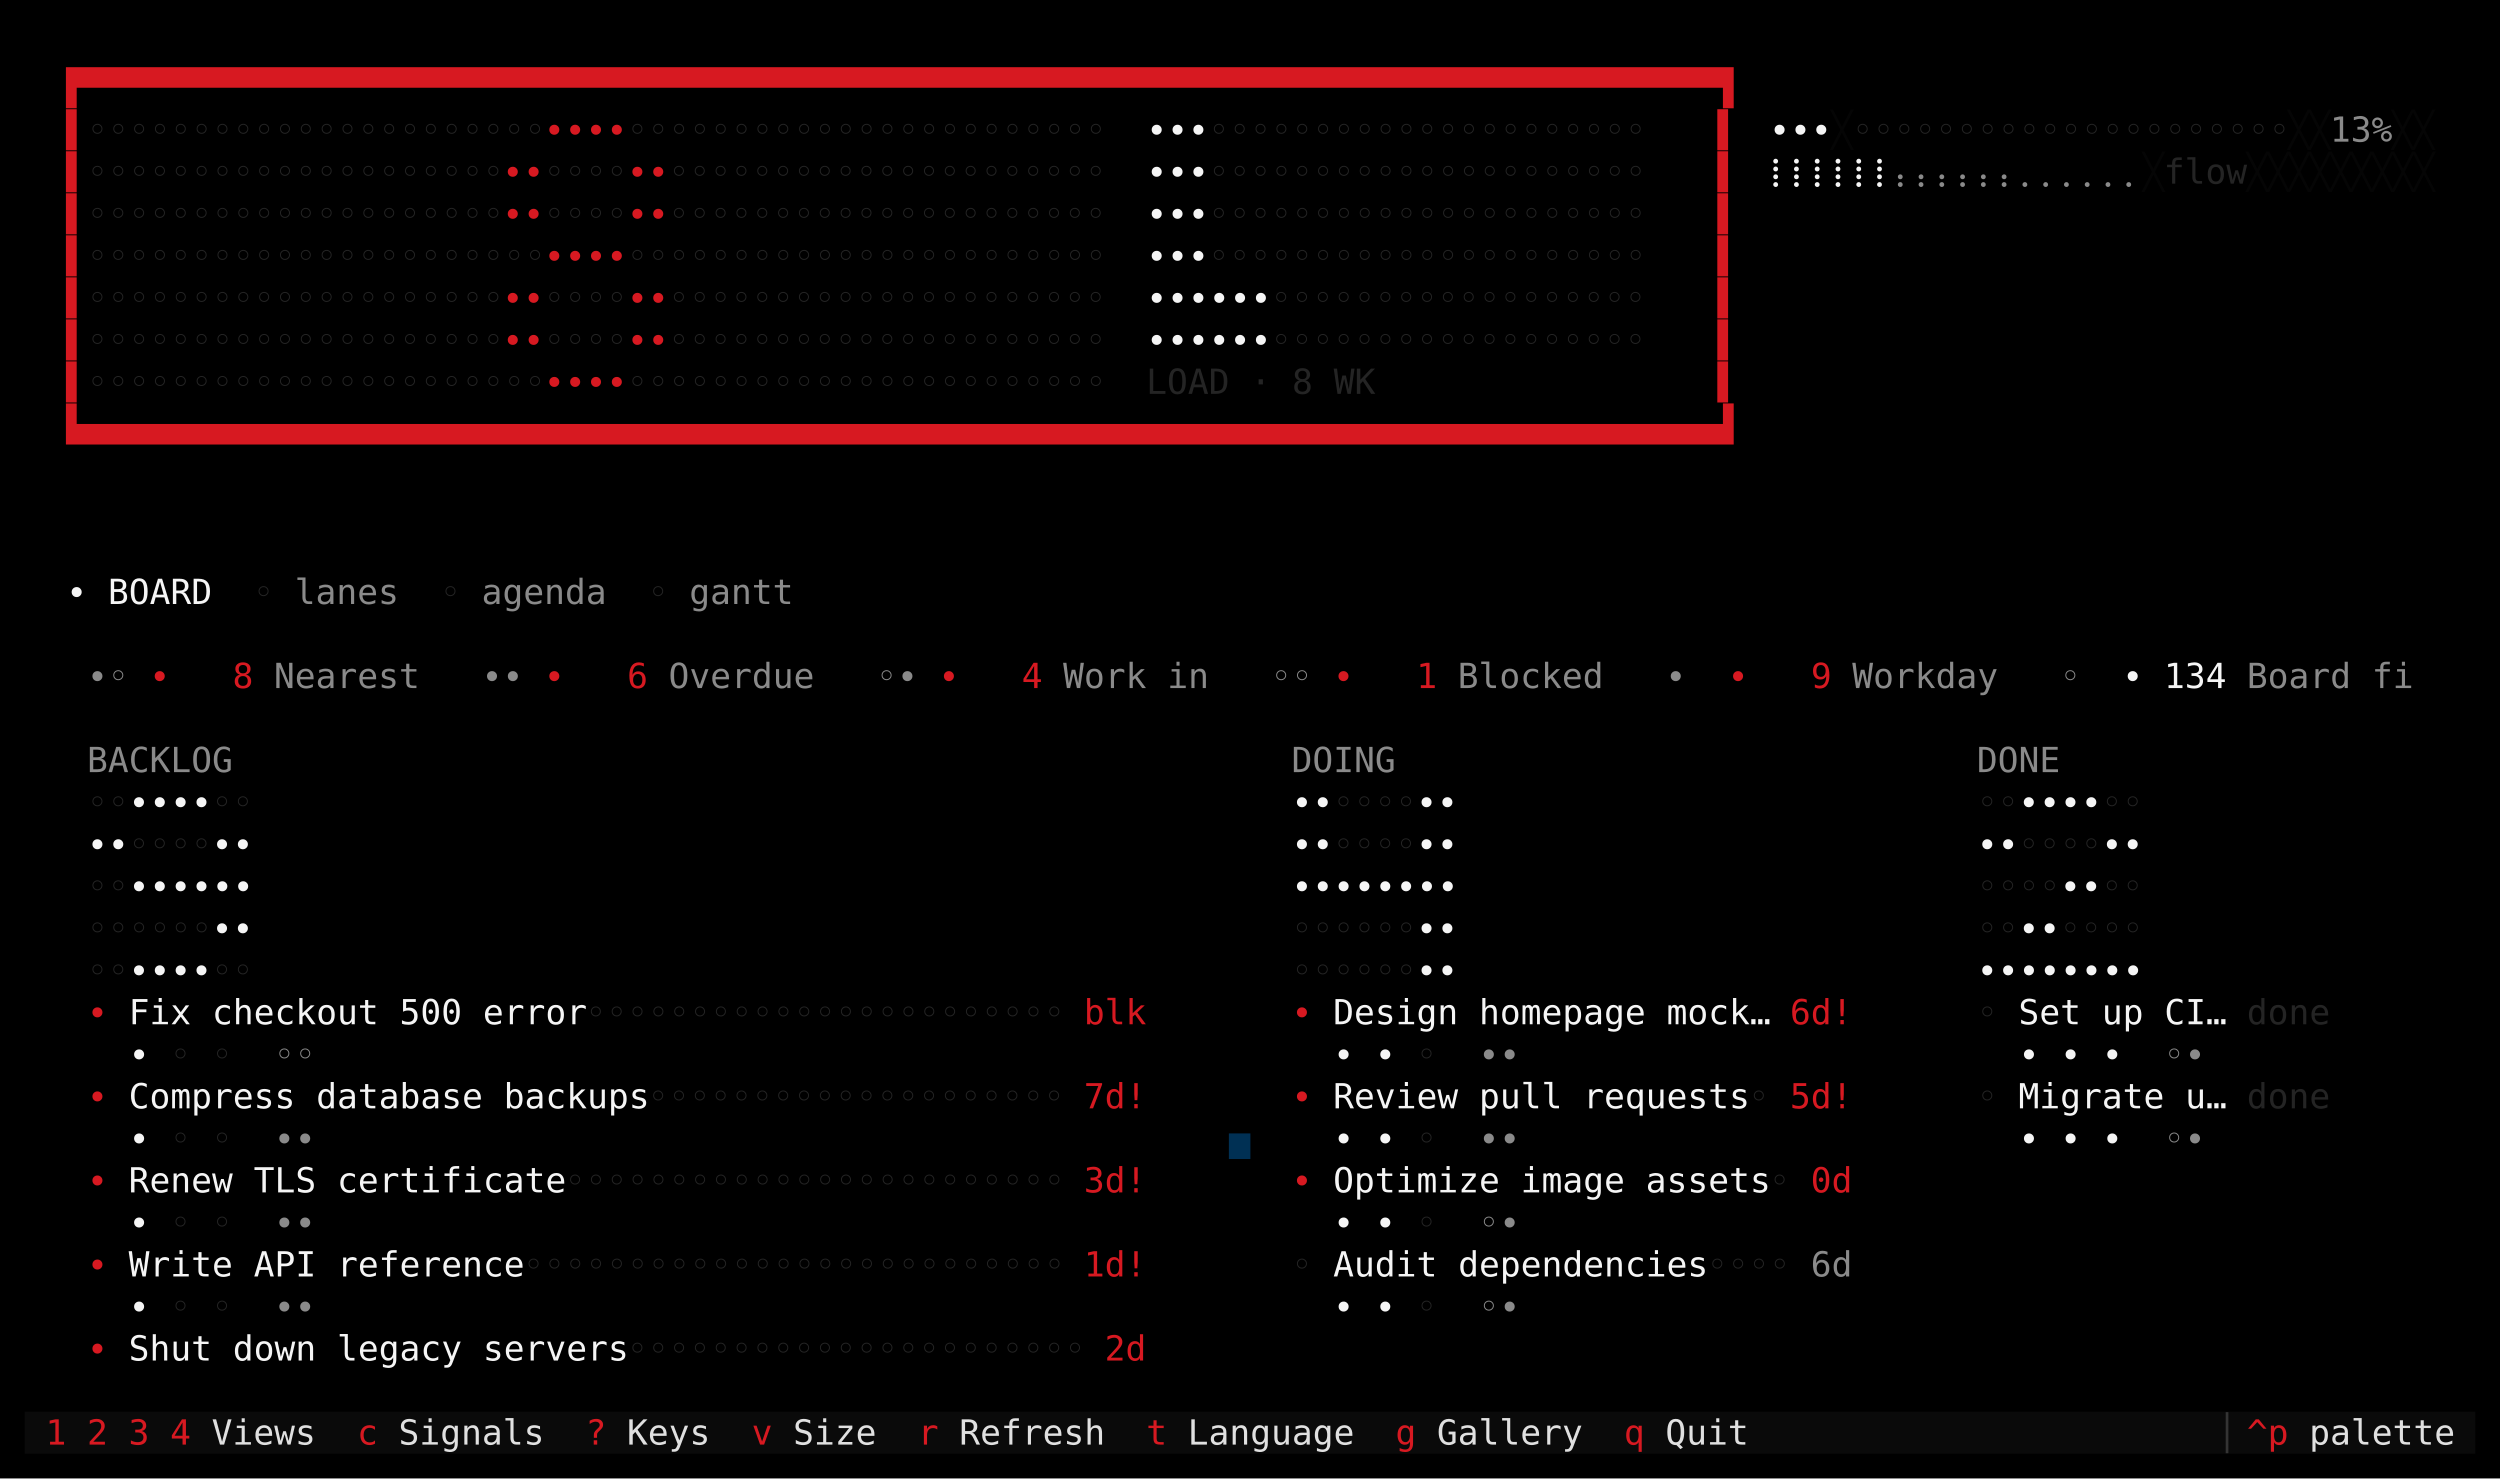
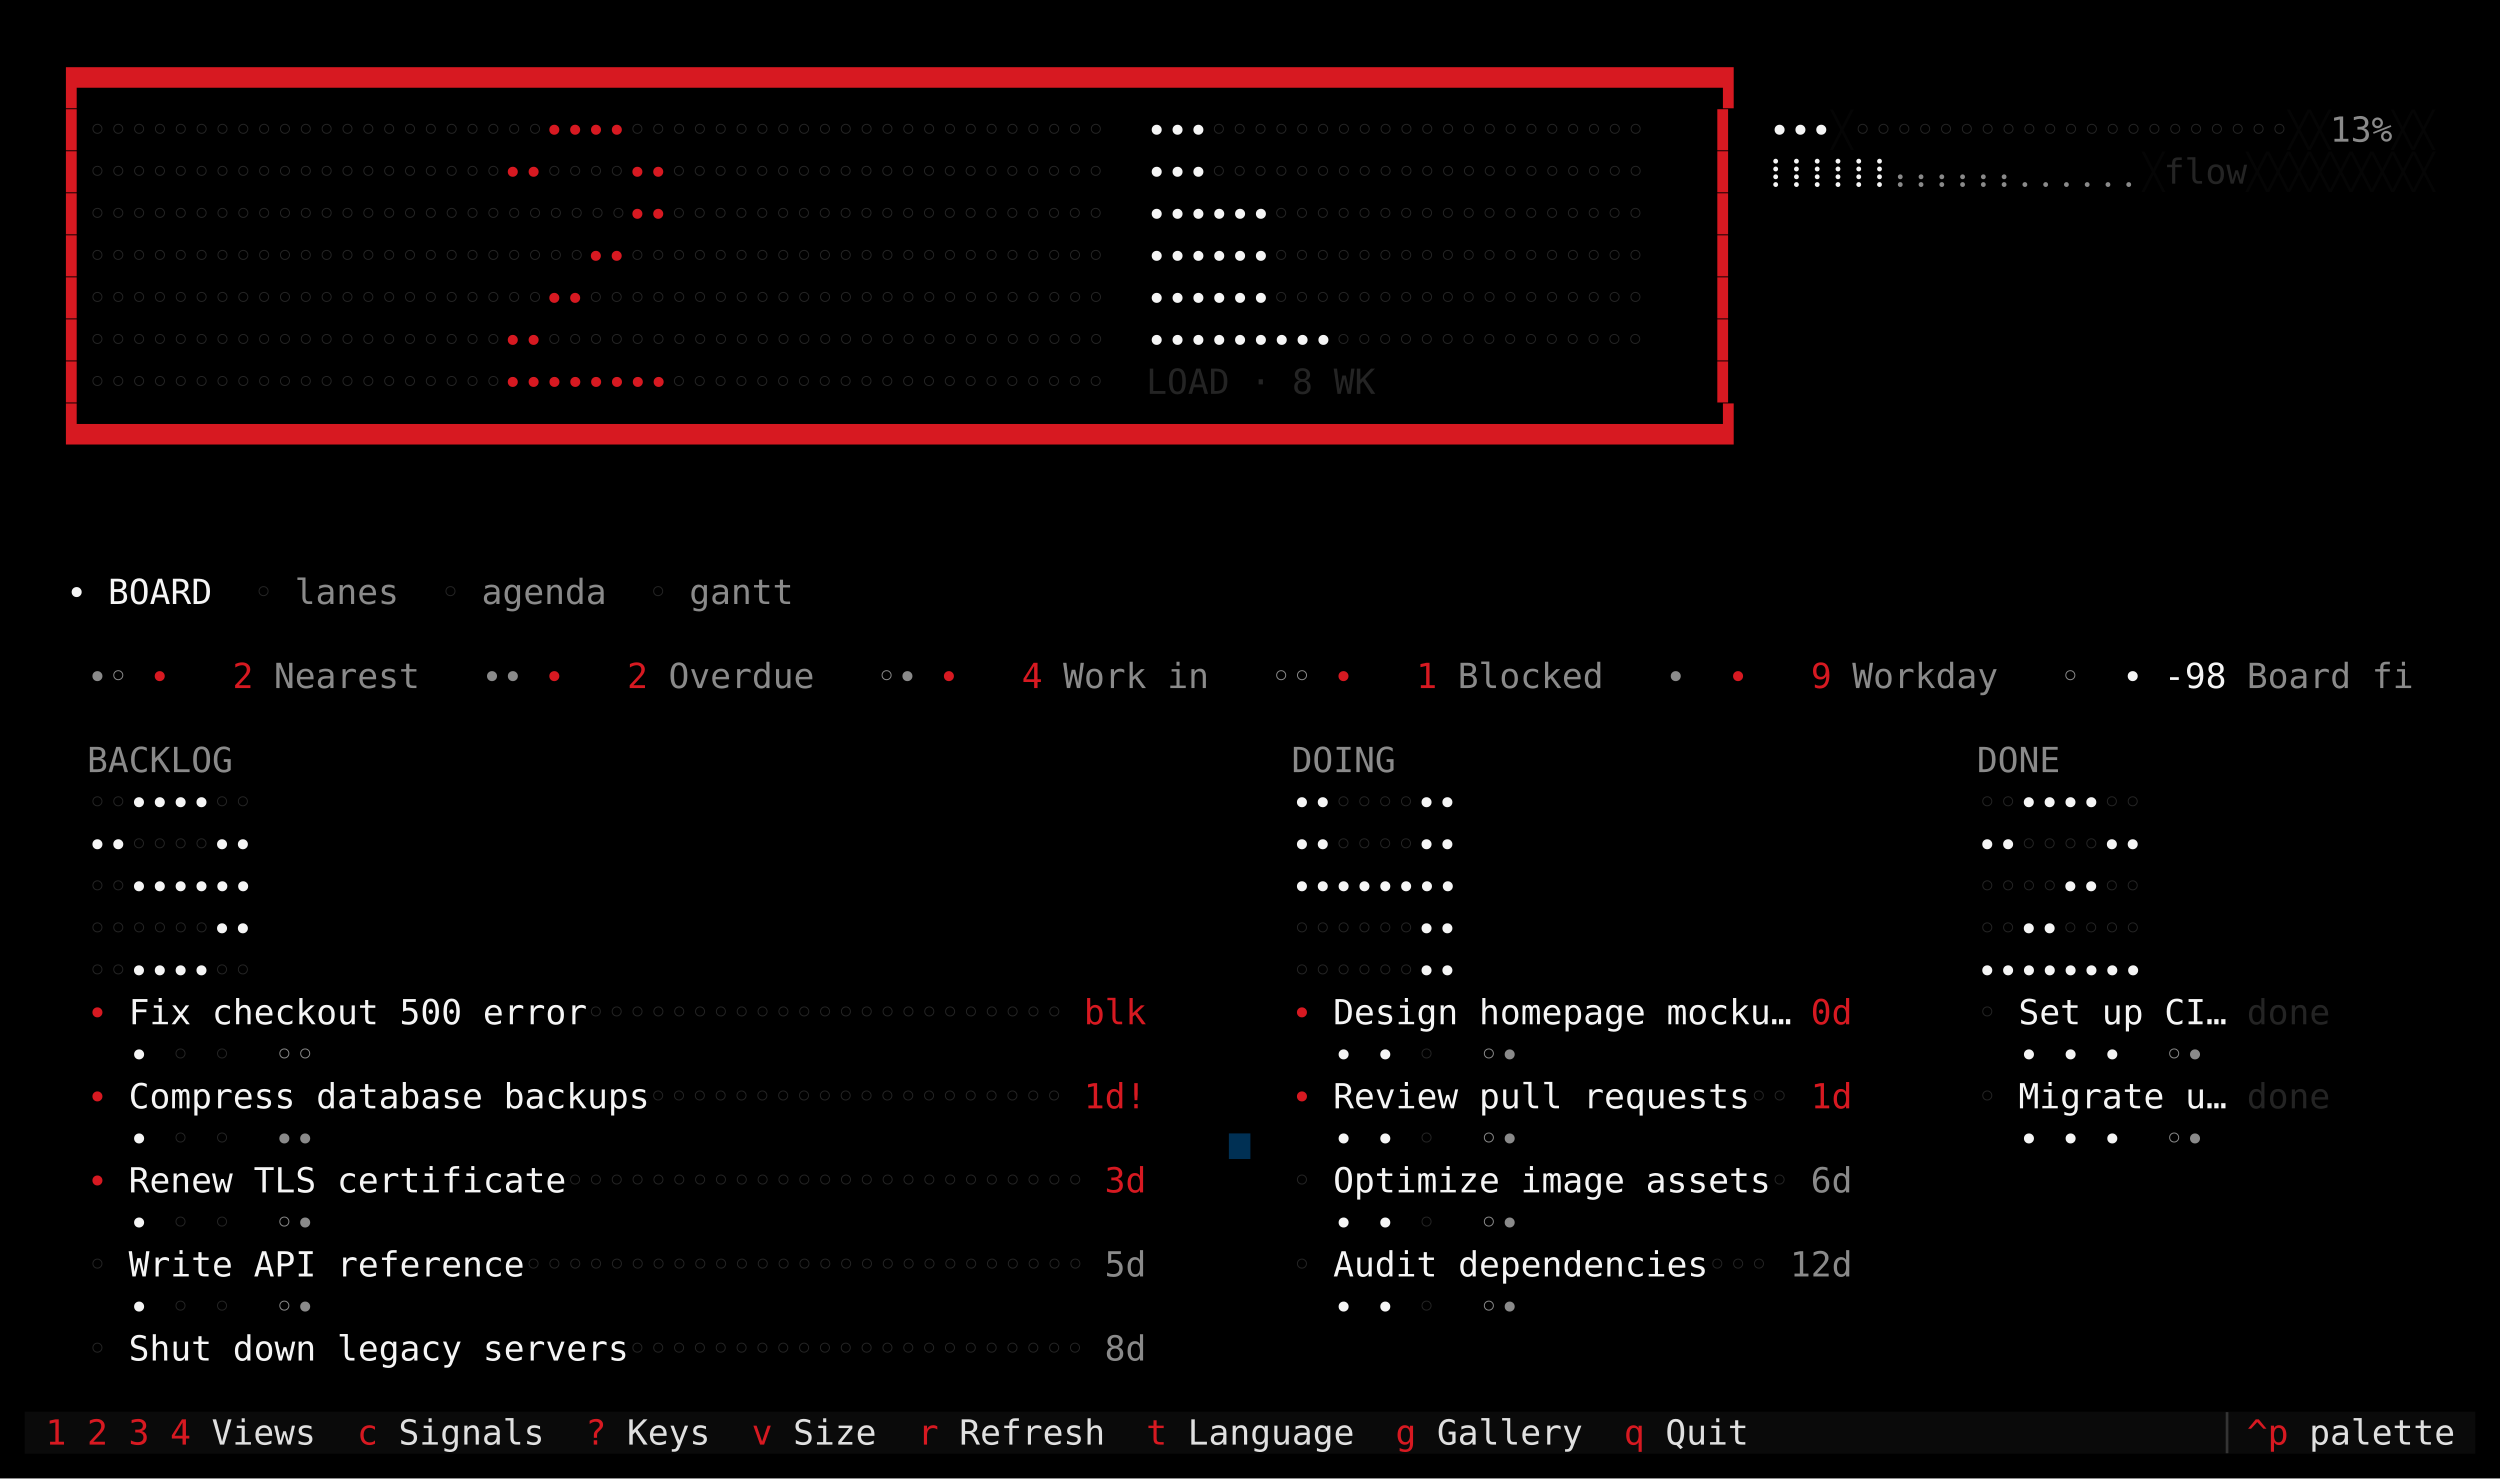
<svg xmlns="http://www.w3.org/2000/svg" viewBox="0 0 1011.2 598.0" role="img" aria-label="taskboard · naught · board">
  <rect width="1011.2" height="598.0" fill="#000000" />
  <g font-family="ui-monospace,SFMono-Regular,'DejaVu Sans Mono','Cascadia Mono',Menlo,Consolas,'Liberation Mono',monospace" font-size="14.0" xml:space="preserve" style="white-space:pre;font-variant-ligatures:none">
    <text x="26.8" y="40.3" fill="#d71921">▛▀▀▀▀▀▀▀▀▀▀▀▀▀▀▀▀▀▀▀▀▀▀▀▀▀▀▀▀▀▀▀▀▀▀▀▀▀▀▀▀▀▀▀▀▀▀▀▀▀▀▀▀▀▀▀▀▀▀▀▀▀▀▀▀▀▀▀▀▀▀▀▀▀▀▀▀▀▀▜</text>
    <text x="26.8" y="57.3" fill="#d71921">▌</text>
    <text x="35.2" y="57.3" fill="#242424">◦◦◦◦◦◦◦◦◦◦◦◦◦◦◦◦◦◦◦◦◦◦</text>
    <text x="220.0" y="57.3" fill="#d71921">∙∙∙∙</text>
    <text x="253.6" y="57.3" fill="#242424">◦◦◦◦◦◦◦◦◦◦◦◦◦◦◦◦◦◦◦◦◦◦◦</text>
    <text x="446.8" y="57.3" fill="#f5f5f5">  ∙∙∙</text>
    <text x="488.8" y="57.3" fill="#242424">◦◦◦◦◦◦◦◦◦◦◦◦◦◦◦◦◦◦◦◦◦</text>
    <text x="690.4" y="57.3" fill="#d71921">▐</text>
    <text x="715.6" y="57.3" fill="#f5f5f5">∙∙∙</text>
    <text x="740.8" y="57.3" fill="#050505">╳</text>
    <text x="749.2" y="57.3" fill="#242424">◦◦◦◦◦◦◦◦◦◦◦◦◦◦◦◦◦◦◦◦◦</text>
    <text x="925.6" y="57.3" fill="#050505">╳╳</text>
    <text x="942.4" y="57.3" fill="#8a8a8a">13%</text>
    <text x="967.6" y="57.3" fill="#050505">╳╳</text>
    <text x="26.8" y="74.3" fill="#d71921">▌</text>
    <text x="35.2" y="74.3" fill="#242424">◦◦◦◦◦◦◦◦◦◦◦◦◦◦◦◦◦◦◦◦</text>
    <text x="203.2" y="74.3" fill="#d71921">∙∙</text>
    <text x="220.0" y="74.3" fill="#242424">◦◦◦◦</text>
    <text x="253.6" y="74.3" fill="#d71921">∙∙</text>
    <text x="270.4" y="74.3" fill="#242424">◦◦◦◦◦◦◦◦◦◦◦◦◦◦◦◦◦◦◦◦◦</text>
    <text x="446.8" y="74.3" fill="#f5f5f5">  ∙∙∙</text>
    <text x="488.8" y="74.3" fill="#242424">◦◦◦◦◦◦◦◦◦◦◦◦◦◦◦◦◦◦◦◦◦</text>
    <text x="690.4" y="74.3" fill="#d71921">▐</text>
    <text x="715.6" y="74.3" fill="#f5f5f5">⡇⡇⡇⡇⡇⡇</text>
    <text x="766.0" y="74.3" fill="#8a8a8a">⡄⡄⡄⡄⡄⡄⡀⡀⡀⡀⡀⡀</text>
    <text x="866.8" y="74.3" fill="#050505">╳</text>
    <text x="875.2" y="74.3" fill="#242424">flow</text>
    <text x="908.8" y="74.3" fill="#050505">╳╳╳╳╳╳╳╳╳</text>
    <text x="26.8" y="91.3" fill="#d71921">▌</text>
-     <text x="35.2" y="91.3" fill="#242424">◦◦◦◦◦◦◦◦◦◦◦◦◦◦◦◦◦◦◦◦</text>
-     <text x="203.2" y="91.3" fill="#d71921">∙∙</text>
-     <text x="220.0" y="91.3" fill="#242424">◦◦◦◦</text>
+     <text x="35.2" y="91.3" fill="#242424">◦◦◦◦◦◦◦◦◦◦◦◦◦◦◦◦◦◦◦◦◦◦◦◦◦◦</text>
    <text x="253.6" y="91.3" fill="#d71921">∙∙</text>
    <text x="270.4" y="91.3" fill="#242424">◦◦◦◦◦◦◦◦◦◦◦◦◦◦◦◦◦◦◦◦◦</text>
-     <text x="446.8" y="91.3" fill="#f5f5f5">  ∙∙∙</text>
-     <text x="488.8" y="91.3" fill="#242424">◦◦◦◦◦◦◦◦◦◦◦◦◦◦◦◦◦◦◦◦◦</text>
+     <text x="446.8" y="91.3" fill="#f5f5f5">  ∙∙∙∙∙∙</text>
+     <text x="514.0" y="91.3" fill="#242424">◦◦◦◦◦◦◦◦◦◦◦◦◦◦◦◦◦◦</text>
    <text x="690.4" y="91.3" fill="#d71921">▐</text>
    <text x="26.8" y="108.3" fill="#d71921">▌</text>
-     <text x="35.2" y="108.3" fill="#242424">◦◦◦◦◦◦◦◦◦◦◦◦◦◦◦◦◦◦◦◦◦◦</text>
-     <text x="220.0" y="108.3" fill="#d71921">∙∙∙∙</text>
+     <text x="35.2" y="108.3" fill="#242424">◦◦◦◦◦◦◦◦◦◦◦◦◦◦◦◦◦◦◦◦◦◦◦◦</text>
+     <text x="236.8" y="108.3" fill="#d71921">∙∙</text>
    <text x="253.6" y="108.3" fill="#242424">◦◦◦◦◦◦◦◦◦◦◦◦◦◦◦◦◦◦◦◦◦◦◦</text>
-     <text x="446.8" y="108.3" fill="#f5f5f5">  ∙∙∙</text>
-     <text x="488.8" y="108.3" fill="#242424">◦◦◦◦◦◦◦◦◦◦◦◦◦◦◦◦◦◦◦◦◦</text>
+     <text x="446.8" y="108.3" fill="#f5f5f5">  ∙∙∙∙∙∙</text>
+     <text x="514.0" y="108.3" fill="#242424">◦◦◦◦◦◦◦◦◦◦◦◦◦◦◦◦◦◦</text>
    <text x="690.4" y="108.3" fill="#d71921">▐</text>
    <text x="26.8" y="125.3" fill="#d71921">▌</text>
-     <text x="35.2" y="125.3" fill="#242424">◦◦◦◦◦◦◦◦◦◦◦◦◦◦◦◦◦◦◦◦</text>
-     <text x="203.2" y="125.3" fill="#d71921">∙∙</text>
-     <text x="220.0" y="125.3" fill="#242424">◦◦◦◦</text>
-     <text x="253.6" y="125.3" fill="#d71921">∙∙</text>
-     <text x="270.4" y="125.3" fill="#242424">◦◦◦◦◦◦◦◦◦◦◦◦◦◦◦◦◦◦◦◦◦</text>
+     <text x="35.2" y="125.3" fill="#242424">◦◦◦◦◦◦◦◦◦◦◦◦◦◦◦◦◦◦◦◦◦◦</text>
+     <text x="220.0" y="125.3" fill="#d71921">∙∙</text>
+     <text x="236.8" y="125.3" fill="#242424">◦◦◦◦◦◦◦◦◦◦◦◦◦◦◦◦◦◦◦◦◦◦◦◦◦</text>
    <text x="446.8" y="125.3" fill="#f5f5f5">  ∙∙∙∙∙∙</text>
    <text x="514.0" y="125.3" fill="#242424">◦◦◦◦◦◦◦◦◦◦◦◦◦◦◦◦◦◦</text>
    <text x="690.4" y="125.3" fill="#d71921">▐</text>
    <text x="26.8" y="142.3" fill="#d71921">▌</text>
    <text x="35.2" y="142.3" fill="#242424">◦◦◦◦◦◦◦◦◦◦◦◦◦◦◦◦◦◦◦◦</text>
    <text x="203.2" y="142.3" fill="#d71921">∙∙</text>
-     <text x="220.0" y="142.3" fill="#242424">◦◦◦◦</text>
-     <text x="253.6" y="142.3" fill="#d71921">∙∙</text>
-     <text x="270.4" y="142.3" fill="#242424">◦◦◦◦◦◦◦◦◦◦◦◦◦◦◦◦◦◦◦◦◦</text>
-     <text x="446.8" y="142.3" fill="#f5f5f5">  ∙∙∙∙∙∙</text>
-     <text x="514.0" y="142.3" fill="#242424">◦◦◦◦◦◦◦◦◦◦◦◦◦◦◦◦◦◦</text>
+     <text x="220.0" y="142.3" fill="#242424">◦◦◦◦◦◦◦◦◦◦◦◦◦◦◦◦◦◦◦◦◦◦◦◦◦◦◦</text>
+     <text x="446.8" y="142.3" fill="#f5f5f5">  ∙∙∙∙∙∙∙∙∙</text>
+     <text x="539.2" y="142.3" fill="#242424">◦◦◦◦◦◦◦◦◦◦◦◦◦◦◦</text>
    <text x="690.4" y="142.3" fill="#d71921">▐</text>
    <text x="26.8" y="159.3" fill="#d71921">▌</text>
-     <text x="35.2" y="159.3" fill="#242424">◦◦◦◦◦◦◦◦◦◦◦◦◦◦◦◦◦◦◦◦◦◦</text>
-     <text x="220.0" y="159.3" fill="#d71921">∙∙∙∙</text>
-     <text x="253.6" y="159.3" fill="#242424">◦◦◦◦◦◦◦◦◦◦◦◦◦◦◦◦◦◦◦◦◦◦◦</text>
+     <text x="35.2" y="159.3" fill="#242424">◦◦◦◦◦◦◦◦◦◦◦◦◦◦◦◦◦◦◦◦</text>
+     <text x="203.2" y="159.3" fill="#d71921">∙∙∙∙∙∙∙∙</text>
+     <text x="270.4" y="159.3" fill="#242424">◦◦◦◦◦◦◦◦◦◦◦◦◦◦◦◦◦◦◦◦◦</text>
    <text x="463.6" y="159.3" fill="#242424">LOAD · 8 WK</text>
    <text x="690.4" y="159.3" fill="#d71921">▐</text>
    <text x="26.8" y="176.3" fill="#d71921">▙▄▄▄▄▄▄▄▄▄▄▄▄▄▄▄▄▄▄▄▄▄▄▄▄▄▄▄▄▄▄▄▄▄▄▄▄▄▄▄▄▄▄▄▄▄▄▄▄▄▄▄▄▄▄▄▄▄▄▄▄▄▄▄▄▄▄▄▄▄▄▄▄▄▄▄▄▄▄▟</text>
    <text x="26.8" y="244.3" fill="#f5f5f5">∙ BOARD  </text>
    <text x="102.4" y="244.3" fill="#242424">◦</text>
    <text x="119.2" y="244.3" fill="#8a8a8a">lanes</text>
    <text x="178.0" y="244.3" fill="#242424">◦</text>
    <text x="194.8" y="244.3" fill="#8a8a8a">agenda</text>
    <text x="262.0" y="244.3" fill="#242424">◦</text>
    <text x="278.8" y="244.3" fill="#8a8a8a">gantt</text>
    <text x="35.2" y="278.3" fill="#8a8a8a">∙◦</text>
    <text x="60.4" y="278.3" fill="#d71921">∙</text>
-     <text x="77.2" y="278.3" fill="#d71921">  8</text>
+     <text x="77.2" y="278.3" fill="#d71921">  2</text>
    <text x="110.8" y="278.3" fill="#8a8a8a">Nearest </text>
    <text x="194.8" y="278.3" fill="#8a8a8a">∙∙</text>
    <text x="220.0" y="278.3" fill="#d71921">∙</text>
-     <text x="236.8" y="278.3" fill="#d71921">  6</text>
+     <text x="236.8" y="278.3" fill="#d71921">  2</text>
    <text x="270.4" y="278.3" fill="#8a8a8a">Overdue </text>
    <text x="354.4" y="278.3" fill="#8a8a8a">◦∙</text>
    <text x="379.6" y="278.3" fill="#d71921">∙</text>
    <text x="396.4" y="278.3" fill="#d71921">  4</text>
    <text x="430.0" y="278.3" fill="#8a8a8a">Work in </text>
    <text x="514.0" y="278.3" fill="#8a8a8a">◦◦</text>
    <text x="539.2" y="278.3" fill="#d71921">∙</text>
    <text x="556.0" y="278.3" fill="#d71921">  1</text>
    <text x="589.6" y="278.3" fill="#8a8a8a">Blocked</text>
    <text x="673.6" y="278.3" fill="#8a8a8a">∙ </text>
    <text x="698.8" y="278.3" fill="#d71921">∙</text>
    <text x="715.6" y="278.3" fill="#d71921">  9</text>
    <text x="749.2" y="278.3" fill="#8a8a8a">Workday </text>
    <text x="833.2" y="278.3" fill="#8a8a8a">◦ </text>
-     <text x="850.0" y="278.3" fill="#f5f5f5"> ∙ 134 </text>
+     <text x="850.0" y="278.3" fill="#f5f5f5"> ∙ -98 </text>
    <text x="908.8" y="278.3" fill="#8a8a8a">Board fi</text>
    <text x="35.2" y="312.3" fill="#8a8a8a">BACKLOG</text>
    <text x="522.4" y="312.3" fill="#8a8a8a">DOING</text>
    <text x="799.6" y="312.3" fill="#8a8a8a">DONE</text>
    <text x="35.2" y="329.3" fill="#242424">◦◦</text>
    <text x="52.0" y="329.3" fill="#f5f5f5">∙∙∙∙</text>
    <text x="85.6" y="329.3" fill="#242424">◦◦</text>
    <text x="522.4" y="329.3" fill="#f5f5f5">∙∙</text>
    <text x="539.2" y="329.3" fill="#242424">◦◦◦◦</text>
    <text x="572.8" y="329.3" fill="#f5f5f5">∙∙</text>
    <text x="799.6" y="329.3" fill="#242424">◦◦</text>
    <text x="816.4" y="329.3" fill="#f5f5f5">∙∙∙∙</text>
    <text x="850.0" y="329.3" fill="#242424">◦◦</text>
    <text x="35.2" y="346.3" fill="#f5f5f5">∙∙</text>
    <text x="52.0" y="346.3" fill="#242424">◦◦◦◦</text>
    <text x="85.6" y="346.3" fill="#f5f5f5">∙∙</text>
    <text x="522.4" y="346.3" fill="#f5f5f5">∙∙</text>
    <text x="539.2" y="346.3" fill="#242424">◦◦◦◦</text>
    <text x="572.8" y="346.3" fill="#f5f5f5">∙∙</text>
    <text x="799.6" y="346.3" fill="#f5f5f5">∙∙</text>
    <text x="816.4" y="346.3" fill="#242424">◦◦◦◦</text>
    <text x="850.0" y="346.3" fill="#f5f5f5">∙∙</text>
    <text x="35.2" y="363.3" fill="#242424">◦◦</text>
    <text x="52.0" y="363.3" fill="#f5f5f5">∙∙∙∙∙∙</text>
    <text x="522.4" y="363.3" fill="#f5f5f5">∙∙∙∙∙∙∙∙</text>
    <text x="799.6" y="363.3" fill="#242424">◦◦◦◦</text>
    <text x="833.2" y="363.3" fill="#f5f5f5">∙∙</text>
    <text x="850.0" y="363.3" fill="#242424">◦◦</text>
    <text x="35.2" y="380.3" fill="#242424">◦◦◦◦◦◦</text>
    <text x="85.6" y="380.3" fill="#f5f5f5">∙∙</text>
    <text x="522.4" y="380.3" fill="#242424">◦◦◦◦◦◦</text>
    <text x="572.8" y="380.3" fill="#f5f5f5">∙∙</text>
    <text x="799.6" y="380.3" fill="#242424">◦◦</text>
    <text x="816.4" y="380.3" fill="#f5f5f5">∙∙</text>
    <text x="833.2" y="380.3" fill="#242424">◦◦◦◦</text>
    <text x="35.2" y="397.3" fill="#242424">◦◦</text>
    <text x="52.0" y="397.3" fill="#f5f5f5">∙∙∙∙</text>
    <text x="85.6" y="397.3" fill="#242424">◦◦</text>
    <text x="522.4" y="397.3" fill="#242424">◦◦◦◦◦◦</text>
    <text x="572.8" y="397.3" fill="#f5f5f5">∙∙</text>
    <text x="799.6" y="397.3" fill="#f5f5f5">∙∙∙∙∙∙∙∙</text>
    <text x="35.2" y="414.3" fill="#d71921">∙</text>
    <text x="43.6" y="414.3" fill="#f5f5f5"> Fix checkout 500 error</text>
    <text x="236.8" y="414.3" fill="#242424">◦◦◦◦◦◦◦◦◦◦◦◦◦◦◦◦◦◦◦◦◦◦◦</text>
    <text x="438.4" y="414.3" fill="#d71921">blk</text>
    <text x="522.4" y="414.3" fill="#d71921">∙</text>
-     <text x="530.8" y="414.3" fill="#f5f5f5"> Design homepage mock… </text>
-     <text x="724.0" y="414.3" fill="#d71921">6d!</text>
+     <text x="530.8" y="414.3" fill="#f5f5f5"> Design homepage mocku… </text>
+     <text x="732.4" y="414.3" fill="#d71921">0d</text>
    <text x="799.6" y="414.3" fill="#242424">◦</text>
    <text x="808.0" y="414.3" fill="#f5f5f5"> Set up CI… </text>
    <text x="908.8" y="414.3" fill="#242424">done</text>
    <text x="35.2" y="431.3" fill="#f5f5f5">  ∙ </text>
    <text x="68.8" y="431.3" fill="#242424">◦</text>
    <text x="85.6" y="431.3" fill="#242424">◦</text>
    <text x="110.8" y="431.3" fill="#8a8a8a">◦◦</text>
    <text x="522.4" y="431.3" fill="#f5f5f5">  ∙ ∙ </text>
    <text x="572.8" y="431.3" fill="#242424">◦</text>
-     <text x="598.0" y="431.3" fill="#8a8a8a">∙∙</text>
+     <text x="598.0" y="431.3" fill="#8a8a8a">◦∙</text>
    <text x="799.6" y="431.3" fill="#f5f5f5">  ∙ ∙ ∙  </text>
    <text x="875.2" y="431.3" fill="#8a8a8a">◦∙</text>
    <text x="35.2" y="448.3" fill="#d71921">∙</text>
    <text x="43.6" y="448.3" fill="#f5f5f5"> Compress database backups</text>
    <text x="262.0" y="448.3" fill="#242424">◦◦◦◦◦◦◦◦◦◦◦◦◦◦◦◦◦◦◦◦</text>
-     <text x="438.4" y="448.3" fill="#d71921">7d!</text>
+     <text x="438.4" y="448.3" fill="#d71921">1d!</text>
    <text x="522.4" y="448.3" fill="#d71921">∙</text>
    <text x="530.8" y="448.3" fill="#f5f5f5"> Review pull requests</text>
-     <text x="707.2" y="448.3" fill="#242424">◦</text>
-     <text x="724.0" y="448.3" fill="#d71921">5d!</text>
+     <text x="707.2" y="448.3" fill="#242424">◦◦</text>
+     <text x="732.4" y="448.3" fill="#d71921">1d</text>
    <text x="799.6" y="448.3" fill="#242424">◦</text>
    <text x="808.0" y="448.3" fill="#f5f5f5"> Migrate u… </text>
    <text x="908.8" y="448.3" fill="#242424">done</text>
    <text x="35.2" y="465.3" fill="#f5f5f5">  ∙ </text>
    <text x="68.8" y="465.3" fill="#242424">◦</text>
    <text x="85.6" y="465.3" fill="#242424">◦</text>
    <text x="110.8" y="465.3" fill="#8a8a8a">∙∙</text>
    <text x="497.2" y="465.3" fill="#003054">▅</text>
    <text x="522.4" y="465.3" fill="#f5f5f5">  ∙ ∙ </text>
    <text x="572.8" y="465.3" fill="#242424">◦</text>
-     <text x="598.0" y="465.3" fill="#8a8a8a">∙∙</text>
+     <text x="598.0" y="465.3" fill="#8a8a8a">◦∙</text>
    <text x="799.6" y="465.3" fill="#f5f5f5">  ∙ ∙ ∙  </text>
    <text x="875.2" y="465.3" fill="#8a8a8a">◦∙</text>
    <text x="35.2" y="482.3" fill="#d71921">∙</text>
    <text x="43.6" y="482.3" fill="#f5f5f5"> Renew TLS certificate</text>
-     <text x="228.4" y="482.3" fill="#242424">◦◦◦◦◦◦◦◦◦◦◦◦◦◦◦◦◦◦◦◦◦◦◦◦</text>
-     <text x="438.4" y="482.3" fill="#d71921">3d!</text>
-     <text x="522.4" y="482.3" fill="#d71921">∙</text>
+     <text x="228.4" y="482.3" fill="#242424">◦◦◦◦◦◦◦◦◦◦◦◦◦◦◦◦◦◦◦◦◦◦◦◦◦</text>
+     <text x="446.8" y="482.3" fill="#d71921">3d</text>
+     <text x="522.4" y="482.3" fill="#242424">◦</text>
    <text x="530.8" y="482.3" fill="#f5f5f5"> Optimize image assets</text>
    <text x="715.6" y="482.3" fill="#242424">◦</text>
-     <text x="732.4" y="482.3" fill="#d71921">0d</text>
+     <text x="732.4" y="482.3" fill="#8a8a8a">6d</text>
    <text x="35.2" y="499.3" fill="#f5f5f5">  ∙ </text>
    <text x="68.8" y="499.3" fill="#242424">◦</text>
    <text x="85.6" y="499.3" fill="#242424">◦</text>
-     <text x="110.8" y="499.3" fill="#8a8a8a">∙∙</text>
+     <text x="110.8" y="499.3" fill="#8a8a8a">◦∙</text>
    <text x="522.4" y="499.3" fill="#f5f5f5">  ∙ ∙ </text>
    <text x="572.8" y="499.3" fill="#242424">◦</text>
    <text x="598.0" y="499.3" fill="#8a8a8a">◦∙</text>
-     <text x="35.2" y="516.3" fill="#d71921">∙</text>
+     <text x="35.2" y="516.3" fill="#242424">◦</text>
    <text x="43.6" y="516.3" fill="#f5f5f5"> Write API reference</text>
-     <text x="211.6" y="516.3" fill="#242424">◦◦◦◦◦◦◦◦◦◦◦◦◦◦◦◦◦◦◦◦◦◦◦◦◦◦</text>
-     <text x="438.4" y="516.3" fill="#d71921">1d!</text>
+     <text x="211.6" y="516.3" fill="#242424">◦◦◦◦◦◦◦◦◦◦◦◦◦◦◦◦◦◦◦◦◦◦◦◦◦◦◦</text>
+     <text x="446.8" y="516.3" fill="#8a8a8a">5d</text>
    <text x="522.4" y="516.3" fill="#242424">◦</text>
    <text x="530.8" y="516.3" fill="#f5f5f5"> Audit dependencies</text>
-     <text x="690.4" y="516.3" fill="#242424">◦◦◦◦</text>
-     <text x="732.4" y="516.3" fill="#8a8a8a">6d</text>
+     <text x="690.4" y="516.3" fill="#242424">◦◦◦</text>
+     <text x="724.0" y="516.3" fill="#8a8a8a">12d</text>
    <text x="35.2" y="533.3" fill="#f5f5f5">  ∙ </text>
    <text x="68.8" y="533.3" fill="#242424">◦</text>
    <text x="85.6" y="533.3" fill="#242424">◦</text>
-     <text x="110.8" y="533.3" fill="#8a8a8a">∙∙</text>
+     <text x="110.8" y="533.3" fill="#8a8a8a">◦∙</text>
    <text x="522.4" y="533.3" fill="#f5f5f5">  ∙ ∙ </text>
    <text x="572.8" y="533.3" fill="#242424">◦</text>
    <text x="598.0" y="533.3" fill="#8a8a8a">◦∙</text>
-     <text x="35.2" y="550.3" fill="#d71921">∙</text>
+     <text x="35.2" y="550.3" fill="#242424">◦</text>
    <text x="43.6" y="550.3" fill="#f5f5f5"> Shut down legacy servers</text>
    <text x="253.6" y="550.3" fill="#242424">◦◦◦◦◦◦◦◦◦◦◦◦◦◦◦◦◦◦◦◦◦◦</text>
-     <text x="446.8" y="550.3" fill="#d71921">2d</text>
+     <text x="446.8" y="550.3" fill="#8a8a8a">8d</text>
    <rect x="10.0" y="571.0" width="991.2" height="17.0" fill="#0a0a0a" />
    <text x="18.4" y="584.3" fill="#d71921">1</text>
    <text x="35.2" y="584.3" fill="#d71921">2</text>
    <text x="52.0" y="584.3" fill="#d71921">3</text>
    <text x="68.8" y="584.3" fill="#d71921">4</text>
    <text x="85.6" y="584.3" fill="#e0e0e0">Views</text>
    <text x="136.0" y="584.3" fill="#d71921"> c </text>
    <text x="161.2" y="584.3" fill="#e0e0e0">Signals </text>
    <text x="228.4" y="584.3" fill="#d71921"> ? </text>
    <text x="253.6" y="584.3" fill="#e0e0e0">Keys </text>
    <text x="295.6" y="584.3" fill="#d71921"> v </text>
    <text x="320.8" y="584.3" fill="#e0e0e0">Size </text>
    <text x="362.8" y="584.3" fill="#d71921"> r </text>
    <text x="388.0" y="584.3" fill="#e0e0e0">Refresh </text>
    <text x="455.2" y="584.3" fill="#d71921"> t </text>
    <text x="480.4" y="584.3" fill="#e0e0e0">Language </text>
    <text x="556.0" y="584.3" fill="#d71921"> g </text>
    <text x="581.2" y="584.3" fill="#e0e0e0">Gallery </text>
    <text x="648.4" y="584.3" fill="#d71921"> q </text>
    <text x="673.6" y="584.3" fill="#e0e0e0">Quit </text>
    <text x="900.4" y="584.3" fill="#343434">▏</text>
    <text x="908.8" y="584.3" fill="#d71921">^p</text>
    <text x="925.6" y="584.3" fill="#e0e0e0"> palette</text>
  </g>
</svg>
